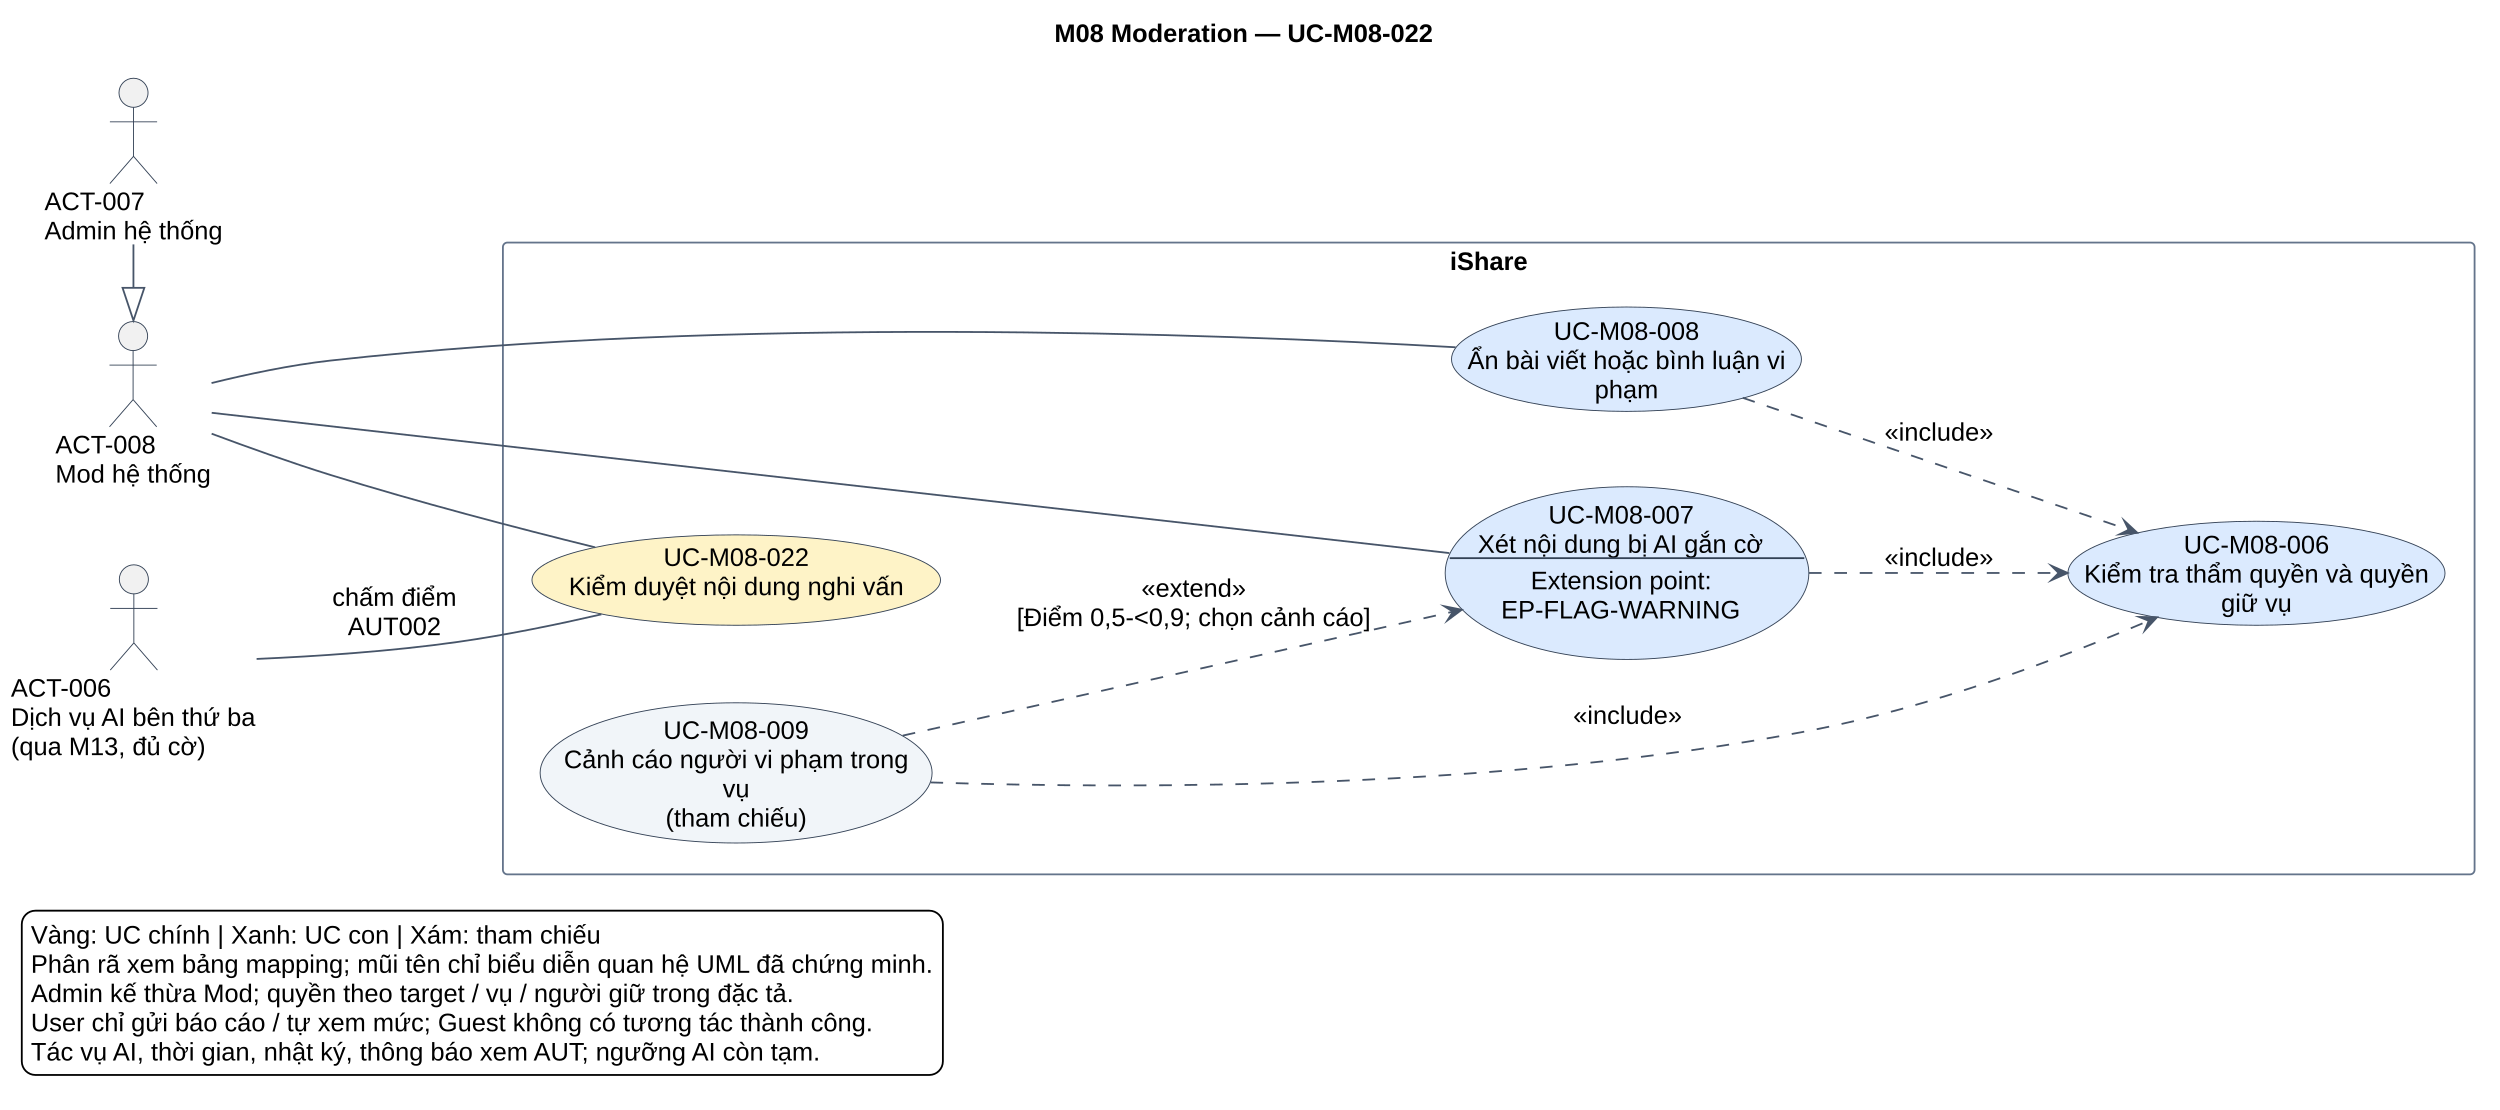
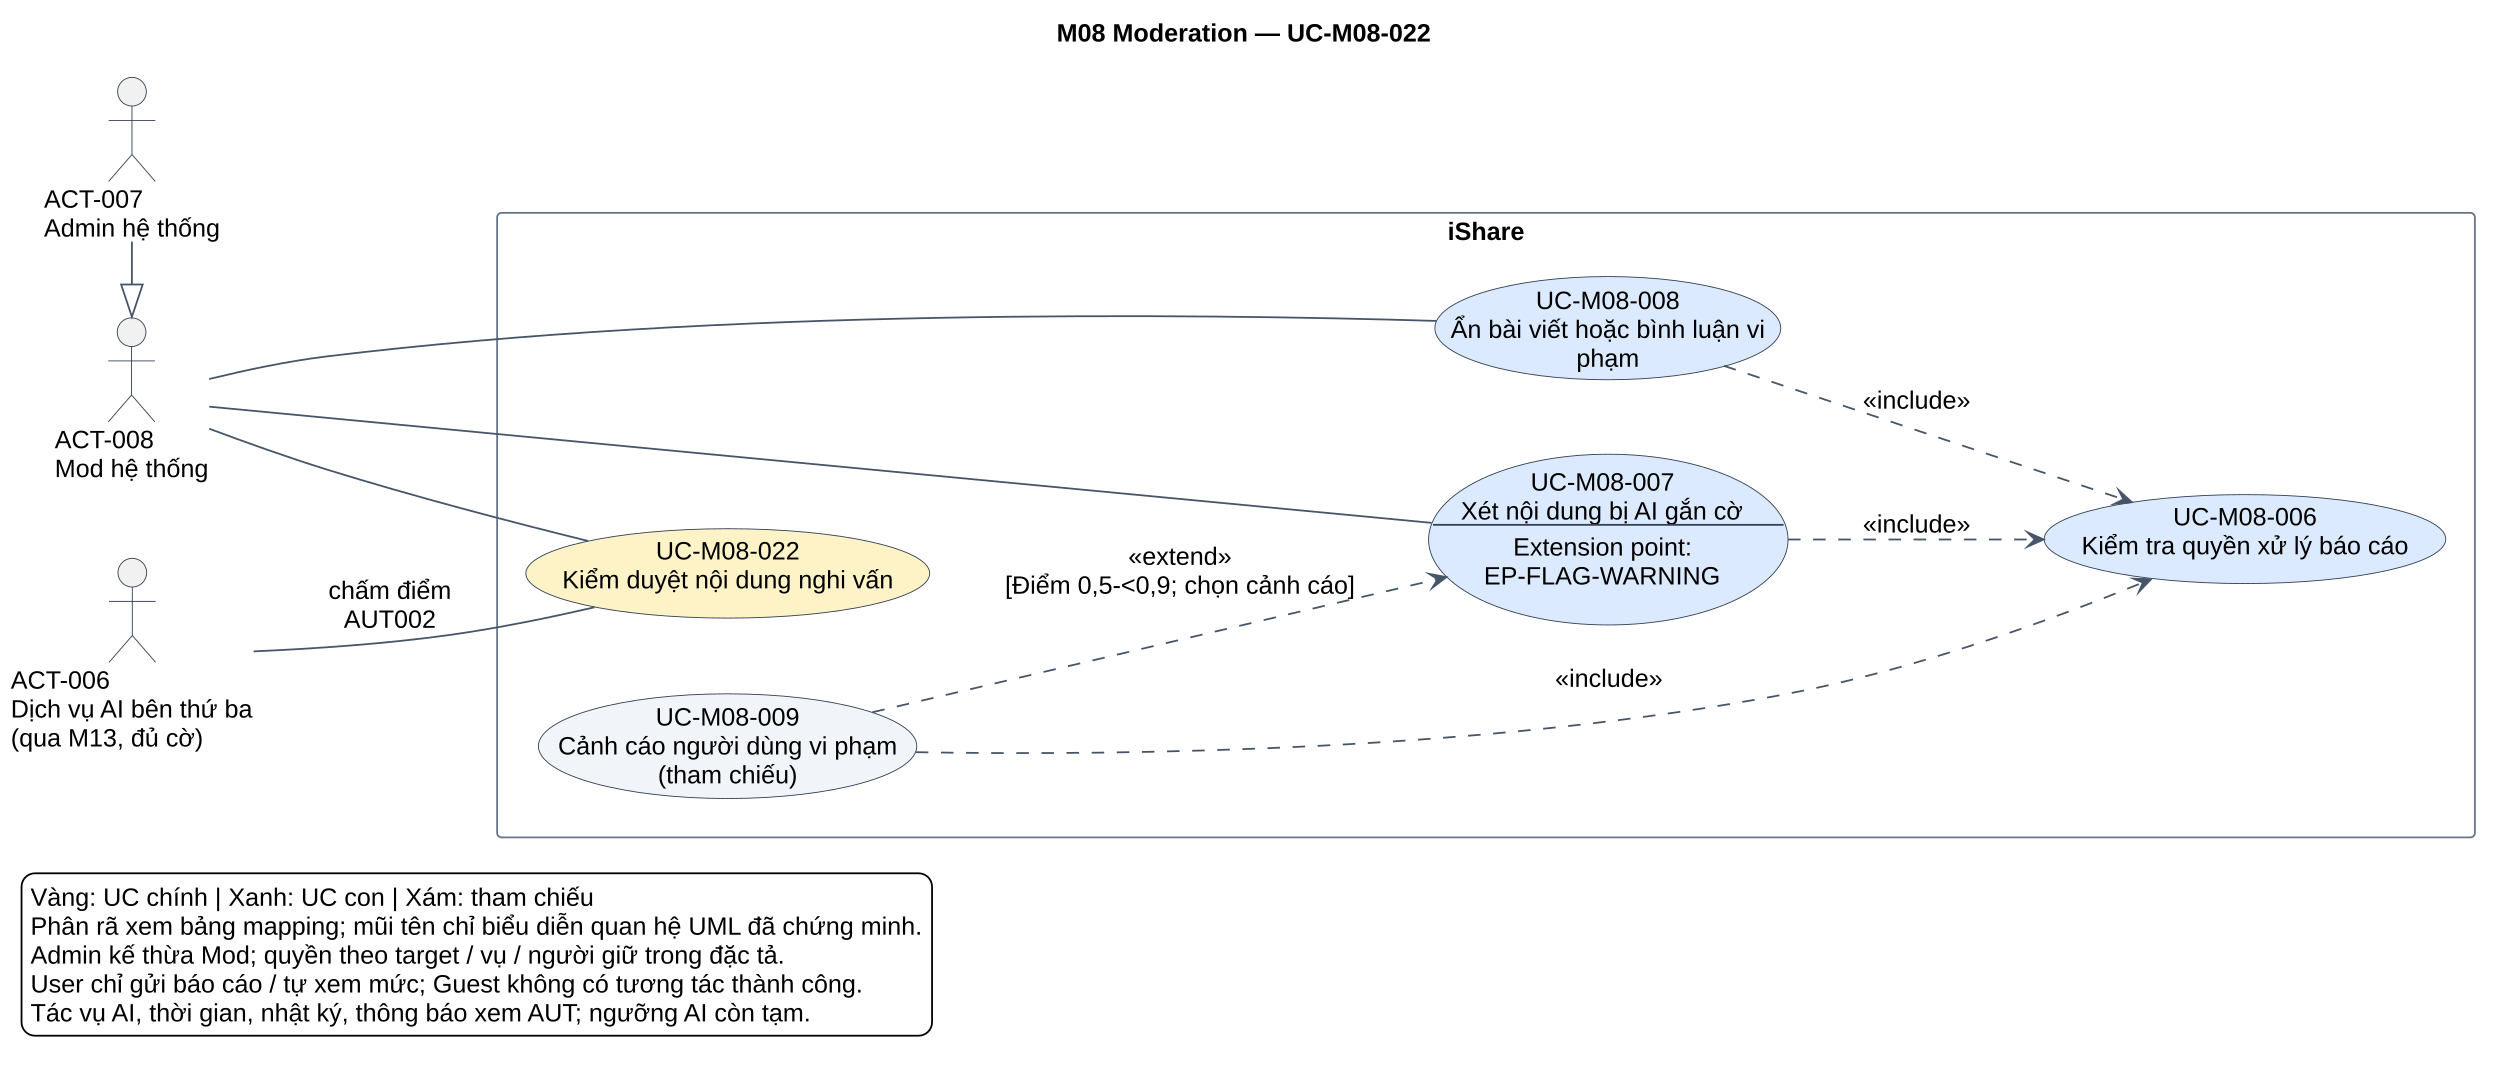
- <svg xmlns="http://www.w3.org/2000/svg" version="1.1" data-diagram-type="DESCRIPTION" style="width:1377px;height:611px;background:#FFFFFF;" width="1377px" height="611px" viewBox="0 0 1377 611" zoomAndPan="magnify" preserveAspectRatio="none" contentStyleType="text/css">
+ <svg xmlns="http://www.w3.org/2000/svg" version="1.1" data-diagram-type="DESCRIPTION" style="width:1393px;height:596px;background:#FFFFFF;" width="1393px" height="596px" viewBox="0 0 1393 596" zoomAndPan="magnify" preserveAspectRatio="none" contentStyleType="text/css">
  <defs />
  <g font-family="sans-serif" lengthAdjust="spacing">
    <g class="title" data-source-line="12">
-       <text x="580.759" y="23.132" fill="#000" font-size="14" textLength="208.482" font-weight="700" font-family="Arial">M08 Moderation — UC-M08-022</text>
+       <text x="588.759" y="23.132" fill="#000" font-size="14" textLength="208.482" font-weight="700" font-family="Arial">M08 Moderation — UC-M08-022</text>
    </g>
    <g class="cluster" data-qualified-name="iShare" id="ent0005" data-source-line="17">
-       <rect x="277" y="133.599" width="1086" height="348" fill="none" style="stroke:#64748B;stroke-width:1;" rx="2.5" ry="2.5" />
-       <text x="798.6" y="148.73" fill="#000" font-size="14" textLength="42.8" font-weight="700" font-family="Arial">iShare</text>
+       <rect x="277" y="118.599" width="1102" height="348" fill="none" style="stroke:#64748B;stroke-width:1;" rx="2.5" ry="2.5" />
+       <text x="806.6" y="133.73" fill="#000" font-size="14" textLength="42.8" font-weight="700" font-family="Arial">iShare</text>
    </g>
    <g class="entity" data-qualified-name="iShare.UC_M08_022" id="ent0006" data-source-line="18">
      <ellipse cx="405.52" cy="319.503" rx="112.52" ry="24.904" fill="#FEF3C7" style="stroke:#334155;stroke-width:0.5;" />
      <text x="365.451" y="311.716" fill="#000" font-size="14" textLength="80.138" font-family="Arial">UC-M08-022</text>
      <text x="313.289" y="327.815" fill="#000" font-size="14" textLength="184.461" font-family="Arial">Kiểm duyệt nội dung nghi vấn</text>
    </g>
    <g class="entity" data-qualified-name="iShare.UC_M08_007" id="ent0007" data-source-line="19">
-       <ellipse cx="896.159" cy="315.661" rx="100.159" ry="47.562" fill="#DBEAFE" style="stroke:#334155;stroke-width:0.5;" />
-       <text x="852.862" y="288.367" fill="#000" font-size="14" textLength="80.138" font-family="Arial">UC-M08-007</text>
-       <text x="814.01" y="304.465" fill="#000" font-size="14" textLength="157.842" font-family="Arial">Xét nội dung bị AI gắn cờ</text>
-       <line x1="798.51" y1="307.432" x2="993.807" y2="307.432" style="stroke:#334155;stroke-width:1;" />
-       <text x="843.12" y="324.564" fill="#000" font-size="14" textLength="99.62" font-family="Arial">Extension point:</text>
-       <text x="826.817" y="340.663" fill="#000" font-size="14" textLength="132.228" font-family="Arial">EP-FLAG-WARNING</text>
+       <ellipse cx="896.159" cy="300.661" rx="100.159" ry="47.562" fill="#DBEAFE" style="stroke:#334155;stroke-width:0.5;" />
+       <text x="852.862" y="273.367" fill="#000" font-size="14" textLength="80.138" font-family="Arial">UC-M08-007</text>
+       <text x="814.01" y="289.465" fill="#000" font-size="14" textLength="157.842" font-family="Arial">Xét nội dung bị AI gắn cờ</text>
+       <line x1="798.51" y1="292.432" x2="993.807" y2="292.432" style="stroke:#334155;stroke-width:1;" />
+       <text x="843.12" y="309.564" fill="#000" font-size="14" textLength="99.62" font-family="Arial">Extension point:</text>
+       <text x="826.817" y="325.663" fill="#000" font-size="14" textLength="132.228" font-family="Arial">EP-FLAG-WARNING</text>
    </g>
    <g class="entity" data-qualified-name="iShare.UC_M08_008" id="ent0008" data-source-line="20">
-       <ellipse cx="895.865" cy="197.848" rx="96.365" ry="28.75" fill="#DBEAFE" style="stroke:#334155;stroke-width:0.5;" />
-       <text x="855.796" y="187.189" fill="#000" font-size="14" textLength="80.138" font-family="Arial">UC-M08-008</text>
-       <text x="808.307" y="203.288" fill="#000" font-size="14" textLength="175.116" font-family="Arial">Ẩn bài viết hoặc bình luận vi</text>
-       <text x="878.355" y="219.386" fill="#000" font-size="14" textLength="35.021" font-family="Arial">phạm</text>
+       <ellipse cx="895.865" cy="182.848" rx="96.365" ry="28.75" fill="#DBEAFE" style="stroke:#334155;stroke-width:0.5;" />
+       <text x="855.796" y="172.189" fill="#000" font-size="14" textLength="80.138" font-family="Arial">UC-M08-008</text>
+       <text x="808.307" y="188.288" fill="#000" font-size="14" textLength="175.116" font-family="Arial">Ẩn bài viết hoặc bình luận vi</text>
+       <text x="878.355" y="204.386" fill="#000" font-size="14" textLength="35.021" font-family="Arial">phạm</text>
    </g>
    <g class="entity" data-qualified-name="iShare.UC_M08_006" id="ent0009" data-source-line="21">
-       <ellipse cx="1242.856" cy="315.751" rx="103.856" ry="28.653" fill="#DBEAFE" style="stroke:#334155;stroke-width:0.5;" />
-       <text x="1202.787" y="304.809" fill="#000" font-size="14" textLength="80.138" font-family="Arial">UC-M08-006</text>
-       <text x="1147.915" y="320.907" fill="#000" font-size="14" textLength="189.882" font-family="Arial">Kiểm tra thẩm quyền và quyền</text>
-       <text x="1223.384" y="337.006" fill="#000" font-size="14" textLength="38.944" font-family="Arial">giữ vụ</text>
+       <ellipse cx="1250.902" cy="300.379" rx="111.902" ry="24.78" fill="#DBEAFE" style="stroke:#334155;stroke-width:0.5;" />
+       <text x="1210.833" y="292.725" fill="#000" font-size="14" textLength="80.138" font-family="Arial">UC-M08-006</text>
+       <text x="1159.837" y="308.824" fill="#000" font-size="14" textLength="182.13" font-family="Arial">Kiểm tra quyền xử lý báo cáo</text>
    </g>
    <g class="entity" data-qualified-name="iShare.UC_M08_009" id="ent0010" data-source-line="22">
-       <ellipse cx="405.45" cy="425.712" rx="107.95" ry="38.613" fill="#F1F5F9" style="stroke:#334155;stroke-width:0.5;" />
-       <text x="365.381" y="406.992" fill="#000" font-size="14" textLength="80.138" font-family="Arial">UC-M08-009</text>
-       <text x="310.567" y="423.091" fill="#000" font-size="14" textLength="189.766" font-family="Arial">Cảnh cáo người vi phạm trong</text>
-       <text x="398.056" y="439.189" fill="#000" font-size="14" textLength="14.786" font-family="Arial">vụ</text>
-       <text x="366.546" y="455.288" fill="#000" font-size="14" textLength="77.807" font-family="Arial">(tham chiếu)</text>
+       <ellipse cx="405.42" cy="415.77" rx="105.42" ry="29.172" fill="#F1F5F9" style="stroke:#334155;stroke-width:0.5;" />
+       <text x="365.351" y="404.283" fill="#000" font-size="14" textLength="80.138" font-family="Arial">UC-M08-009</text>
+       <text x="310.92" y="420.382" fill="#000" font-size="14" textLength="189" font-family="Arial">Cảnh cáo người dùng vi phạm</text>
+       <text x="366.516" y="436.481" fill="#000" font-size="14" textLength="77.807" font-family="Arial">(tham chiếu)</text>
    </g>
    <g class="entity" data-qualified-name="A8" id="ent0001" data-source-line="13">
      <ellipse cx="73.31" cy="185.099" rx="8" ry="8" fill="#F1F1F1" style="stroke:#334155;stroke-width:0.5;" />
      <path d="M73.31,193.099 L73.31,220.099 M60.31,201.099 L86.31,201.099 M73.31,220.099 L60.31,235.099 M73.31,220.099 L86.31,235.099" style="stroke:#334155;stroke-width:0.5;" fill="none" />
      <text x="30.5" y="249.73" fill="#000" font-size="14" textLength="56.021" font-family="Arial">ACT-008</text>
      <text x="30.5" y="265.829" fill="#000" font-size="14" textLength="85.62" font-family="Arial">Mod hệ thống</text>
    </g>
    <g class="entity" data-qualified-name="A7" id="ent0002" data-source-line="14">
      <ellipse cx="73.534" cy="51.099" rx="8" ry="8" fill="#F1F1F1" style="stroke:#334155;stroke-width:0.5;" />
      <path d="M73.534,59.099 L73.534,86.099 M60.534,67.099 L86.534,67.099 M73.534,86.099 L60.534,101.099 M73.534,86.099 L86.534,101.099" style="stroke:#334155;stroke-width:0.5;" fill="none" />
      <text x="24.5" y="115.73" fill="#000" font-size="14" textLength="56.021" font-family="Arial">ACT-007</text>
      <text x="24.5" y="131.829" fill="#000" font-size="14" textLength="98.068" font-family="Arial">Admin hệ thống</text>
    </g>
    <g class="entity" data-qualified-name="A6" id="ent0004" data-source-line="16">
      <ellipse cx="73.724" cy="319.099" rx="8" ry="8" fill="#F1F1F1" style="stroke:#334155;stroke-width:0.5;" />
      <path d="M73.724,327.099 L73.724,354.099 M60.724,335.099 L86.724,335.099 M73.724,354.099 L60.724,369.099 M73.724,354.099 L86.724,369.099" style="stroke:#334155;stroke-width:0.5;" fill="none" />
      <text x="6" y="383.73" fill="#000" font-size="14" textLength="56.021" font-family="Arial">ACT-006</text>
      <text x="6" y="399.829" fill="#000" font-size="14" textLength="135.447" font-family="Arial">Dịch vụ AI bên thứ ba</text>
      <text x="6" y="415.928" fill="#000" font-size="14" textLength="107.229" font-family="Arial">(qua M13, đủ cờ)</text>
    </g>
    <g class="link" data-entity-1="ent0002" data-entity-2="ent0001" id="lnk3" data-source-line="15" data-link-type="extension">
      <path d="M73.5,134.629 C73.5,148.599 73.5,144.569 73.5,158.539" style="stroke:#475569;stroke-width:1;" fill="none" id="A7-to-A8" />
      <polygon points="73.5,176.539,79.5,158.539,67.5,158.539,73.5,176.539" fill="none" style="stroke:#475569;stroke-width:1;stroke-linejoin:miter;stroke-miterlimit:10;" />
    </g>
    <g class="link" data-entity-1="ent0001" data-entity-2="ent0006" id="lnk11" data-source-line="24" data-link-type="association">
      <path d="M116.57,238.889 C136.29,246.259 160.2,254.819 182,261.599 C230.03,276.539 284.68,290.819 327.8,301.479" style="stroke:#475569;stroke-width:1;" fill="none" id="A8-UC_M08_022" />
    </g>
    <g class="link" data-entity-1="ent0001" data-entity-2="ent0007" id="lnk12" data-source-line="25" data-link-type="association">
-       <path d="M116.6,227.369 C242.64,241.659 619.26,284.349 798.34,304.639" style="stroke:#475569;stroke-width:1;" fill="none" id="A8-UC_M08_007" />
+       <path d="M116.6,226.599 C242.47,238.569 618.28,274.289 797.65,291.349" style="stroke:#475569;stroke-width:1;" fill="none" id="A8-UC_M08_007" />
    </g>
    <g class="link" data-entity-1="ent0001" data-entity-2="ent0008" id="lnk13" data-source-line="26" data-link-type="association">
-       <path d="M116.52,210.989 C136.23,206.119 160.14,201.029 182,198.599 C403.15,174.059 665.25,183.489 801.78,191.279" style="stroke:#475569;stroke-width:1;" fill="none" id="A8-UC_M08_008" />
+       <path d="M116.54,211.189 C136.26,206.369 160.17,201.259 182,198.599 C402.16,171.819 663.3,174.679 800.29,178.819" style="stroke:#475569;stroke-width:1;" fill="none" id="A8-UC_M08_008" />
    </g>
    <g class="link" data-entity-1="ent0004" data-entity-2="ent0006" id="lnk14" data-source-line="27" data-link-type="association">
      <path d="M141.34,362.949 C174.71,361.489 215.62,358.749 252,353.599 C278.05,349.909 306.26,344.139 331.24,338.389" style="stroke:#475569;stroke-width:1;" fill="none" id="A6-UC_M08_022" />
      <text x="183" y="333.73" fill="#000" font-size="14" textLength="68.469" font-family="Arial">chấm điểm</text>
      <text x="191.555" y="349.829" fill="#000" font-size="14" textLength="51.358" font-family="Arial">AUT002</text>
    </g>
    <g class="link" data-entity-1="ent0007" data-entity-2="ent0009" id="lnk15" data-source-line="28" data-link-type="dependency">
-       <path d="M996.33,315.599 C1041.01,315.599 1088.75,315.599 1133.88,315.599" style="stroke:#475569;stroke-width:1;stroke-dasharray:7,7;" fill="none" id="UC_M08_007-to-UC_M08_006" />
-       <polygon points="1138.88,315.599,1129.88,311.599,1133.88,315.599,1129.88,319.599,1138.88,315.599" fill="#475569" style="stroke:#475569;stroke-width:1;stroke-linejoin:miter;stroke-miterlimit:10;" />
-       <text x="1038" y="311.73" fill="#000" font-size="14" textLength="59.938" font-family="Arial">«include»</text>
+       <path d="M996.27,300.599 C1040.62,300.599 1088.08,300.599 1133.75,300.599" style="stroke:#475569;stroke-width:1;stroke-dasharray:7,7;" fill="none" id="UC_M08_007-to-UC_M08_006" />
+       <polygon points="1138.75,300.599,1129.75,296.599,1133.75,300.599,1129.75,304.599,1138.75,300.599" fill="#475569" style="stroke:#475569;stroke-width:1;stroke-linejoin:miter;stroke-miterlimit:10;" />
+       <text x="1038" y="296.73" fill="#000" font-size="14" textLength="59.938" font-family="Arial">«include»</text>
    </g>
    <g class="link" data-entity-1="ent0008" data-entity-2="ent0009" id="lnk16" data-source-line="29" data-link-type="dependency">
-       <path d="M959.88,219.109 C1021.49,240.179 1110.219,270.531 1172.479,291.821" style="stroke:#475569;stroke-width:1;stroke-dasharray:7,7;" fill="none" id="UC_M08_008-to-UC_M08_006" />
-       <polygon points="1177.21,293.439,1169.988,286.742,1172.479,291.821,1167.4,294.311,1177.21,293.439" fill="#475569" style="stroke:#475569;stroke-width:1;stroke-linejoin:miter;stroke-miterlimit:10;" />
-       <text x="1038" y="242.73" fill="#000" font-size="14" textLength="59.938" font-family="Arial">«include»</text>
+       <path d="M960.52,203.829 C1024.93,225.359 1119.238,256.883 1183.138,278.253" style="stroke:#475569;stroke-width:1;stroke-dasharray:7,7;" fill="none" id="UC_M08_008-to-UC_M08_006" />
+       <polygon points="1187.88,279.839,1180.613,273.191,1183.138,278.253,1178.076,280.778,1187.88,279.839" fill="#475569" style="stroke:#475569;stroke-width:1;stroke-linejoin:miter;stroke-miterlimit:10;" />
+       <text x="1038" y="227.73" fill="#000" font-size="14" textLength="59.938" font-family="Arial">«include»</text>
    </g>
    <g class="link" data-entity-1="ent0010" data-entity-2="ent0009" id="lnk17" data-source-line="30" data-link-type="dependency">
-       <path d="M512.47,430.959 C631.32,434.779 829.27,434.569 996,402.599 C1064.29,389.499 1134.53,362.788 1183.51,341.928" style="stroke:#475569;stroke-width:1;stroke-dasharray:7,7;" fill="none" id="UC_M08_009-to-UC_M08_006" />
-       <polygon points="1188.11,339.969,1178.262,339.815,1183.51,341.928,1181.397,347.175,1188.11,339.969" fill="#475569" style="stroke:#475569;stroke-width:1;stroke-linejoin:miter;stroke-miterlimit:10;" />
-       <text x="866.5" y="398.73" fill="#000" font-size="14" textLength="59.938" font-family="Arial">«include»</text>
+       <path d="M510.28,419.119 C628.84,421.149 828.14,418.499 996,386.599 C1068.27,372.869 1143.45,345.217 1193.97,324.607" style="stroke:#475569;stroke-width:1;stroke-dasharray:7,7;" fill="none" id="UC_M08_009-to-UC_M08_006" />
+       <polygon points="1198.6,322.719,1188.756,322.415,1193.97,324.607,1191.778,329.822,1198.6,322.719" fill="#475569" style="stroke:#475569;stroke-width:1;stroke-linejoin:miter;stroke-miterlimit:10;" />
+       <text x="866.5" y="382.73" fill="#000" font-size="14" textLength="59.938" font-family="Arial">«include»</text>
    </g>
    <g class="link" data-entity-1="ent0010" data-entity-2="ent0007" id="lnk18" data-source-line="31" data-link-type="dependency">
-       <path d="M497.24,405.169 C585.12,385.379 712.712,356.647 800.282,336.927" style="stroke:#475569;stroke-width:1;stroke-dasharray:7,7;" fill="none" id="UC_M08_009-to-UC_M08_007" />
-       <polygon points="805.16,335.829,795.501,333.904,800.282,336.927,797.259,341.708,805.16,335.829" fill="#475569" style="stroke:#475569;stroke-width:1;stroke-linejoin:miter;stroke-miterlimit:10;" />
-       <text x="628.67" y="328.73" fill="#000" font-size="14" textLength="57.606" font-family="Arial">«extend»</text>
-       <text x="560" y="344.829" fill="#000" font-size="14" textLength="194.947" font-family="Arial">[Điểm 0,5-&lt;0,9; chọn cảnh cáo]</text>
+       <path d="M486.07,396.869 C573.8,376.209 709.723,344.214 801.073,322.714" style="stroke:#475569;stroke-width:1;stroke-dasharray:7,7;" fill="none" id="UC_M08_009-to-UC_M08_007" />
+       <polygon points="805.94,321.569,796.263,319.737,801.073,322.714,798.096,327.524,805.94,321.569" fill="#475569" style="stroke:#475569;stroke-width:1;stroke-linejoin:miter;stroke-miterlimit:10;" />
+       <text x="628.67" y="314.73" fill="#000" font-size="14" textLength="57.606" font-family="Arial">«extend»</text>
+       <text x="560" y="330.829" fill="#000" font-size="14" textLength="194.947" font-family="Arial">[Điểm 0,5-&lt;0,9; chọn cảnh cáo]</text>
    </g>
    <g class="legend" data-source-line="32">
-       <rect x="12" y="501.599" width="507.342" height="90.493" fill="none" style="stroke:#000;stroke-width:1;" rx="7.5" ry="7.5" />
-       <text x="17" y="519.73" fill="#000" font-size="14" textLength="313.872" font-family="Arial">Vàng: UC chính | Xanh: UC con | Xám: tham chiếu</text>
-       <text x="17" y="535.829" fill="#000" font-size="14" textLength="497.342" font-family="Arial">Phân rã xem bảng mapping; mũi tên chỉ biểu diễn quan hệ UML đã chứng minh.</text>
-       <text x="17" y="551.928" fill="#000" font-size="14" textLength="420.191" font-family="Arial">Admin kế thừa Mod; quyền theo target / vụ / người giữ trong đặc tả.</text>
-       <text x="17" y="568.026" fill="#000" font-size="14" textLength="463.777" font-family="Arial">User chỉ gửi báo cáo / tự xem mức; Guest không có tương tác thành công.</text>
-       <text x="17" y="584.125" fill="#000" font-size="14" textLength="438.614" font-family="Arial">Tác vụ AI, thời gian, nhật ký, thông báo xem AUT; ngưỡng AI còn tạm.</text>
+       <rect x="12" y="486.599" width="507.342" height="90.493" fill="none" style="stroke:#000;stroke-width:1;" rx="7.5" ry="7.5" />
+       <text x="17" y="504.73" fill="#000" font-size="14" textLength="313.872" font-family="Arial">Vàng: UC chính | Xanh: UC con | Xám: tham chiếu</text>
+       <text x="17" y="520.829" fill="#000" font-size="14" textLength="497.342" font-family="Arial">Phân rã xem bảng mapping; mũi tên chỉ biểu diễn quan hệ UML đã chứng minh.</text>
+       <text x="17" y="536.928" fill="#000" font-size="14" textLength="420.191" font-family="Arial">Admin kế thừa Mod; quyền theo target / vụ / người giữ trong đặc tả.</text>
+       <text x="17" y="553.026" fill="#000" font-size="14" textLength="463.777" font-family="Arial">User chỉ gửi báo cáo / tự xem mức; Guest không có tương tác thành công.</text>
+       <text x="17" y="569.125" fill="#000" font-size="14" textLength="438.614" font-family="Arial">Tác vụ AI, thời gian, nhật ký, thông báo xem AUT; ngưỡng AI còn tạm.</text>
    </g>
  </g>
</svg>
